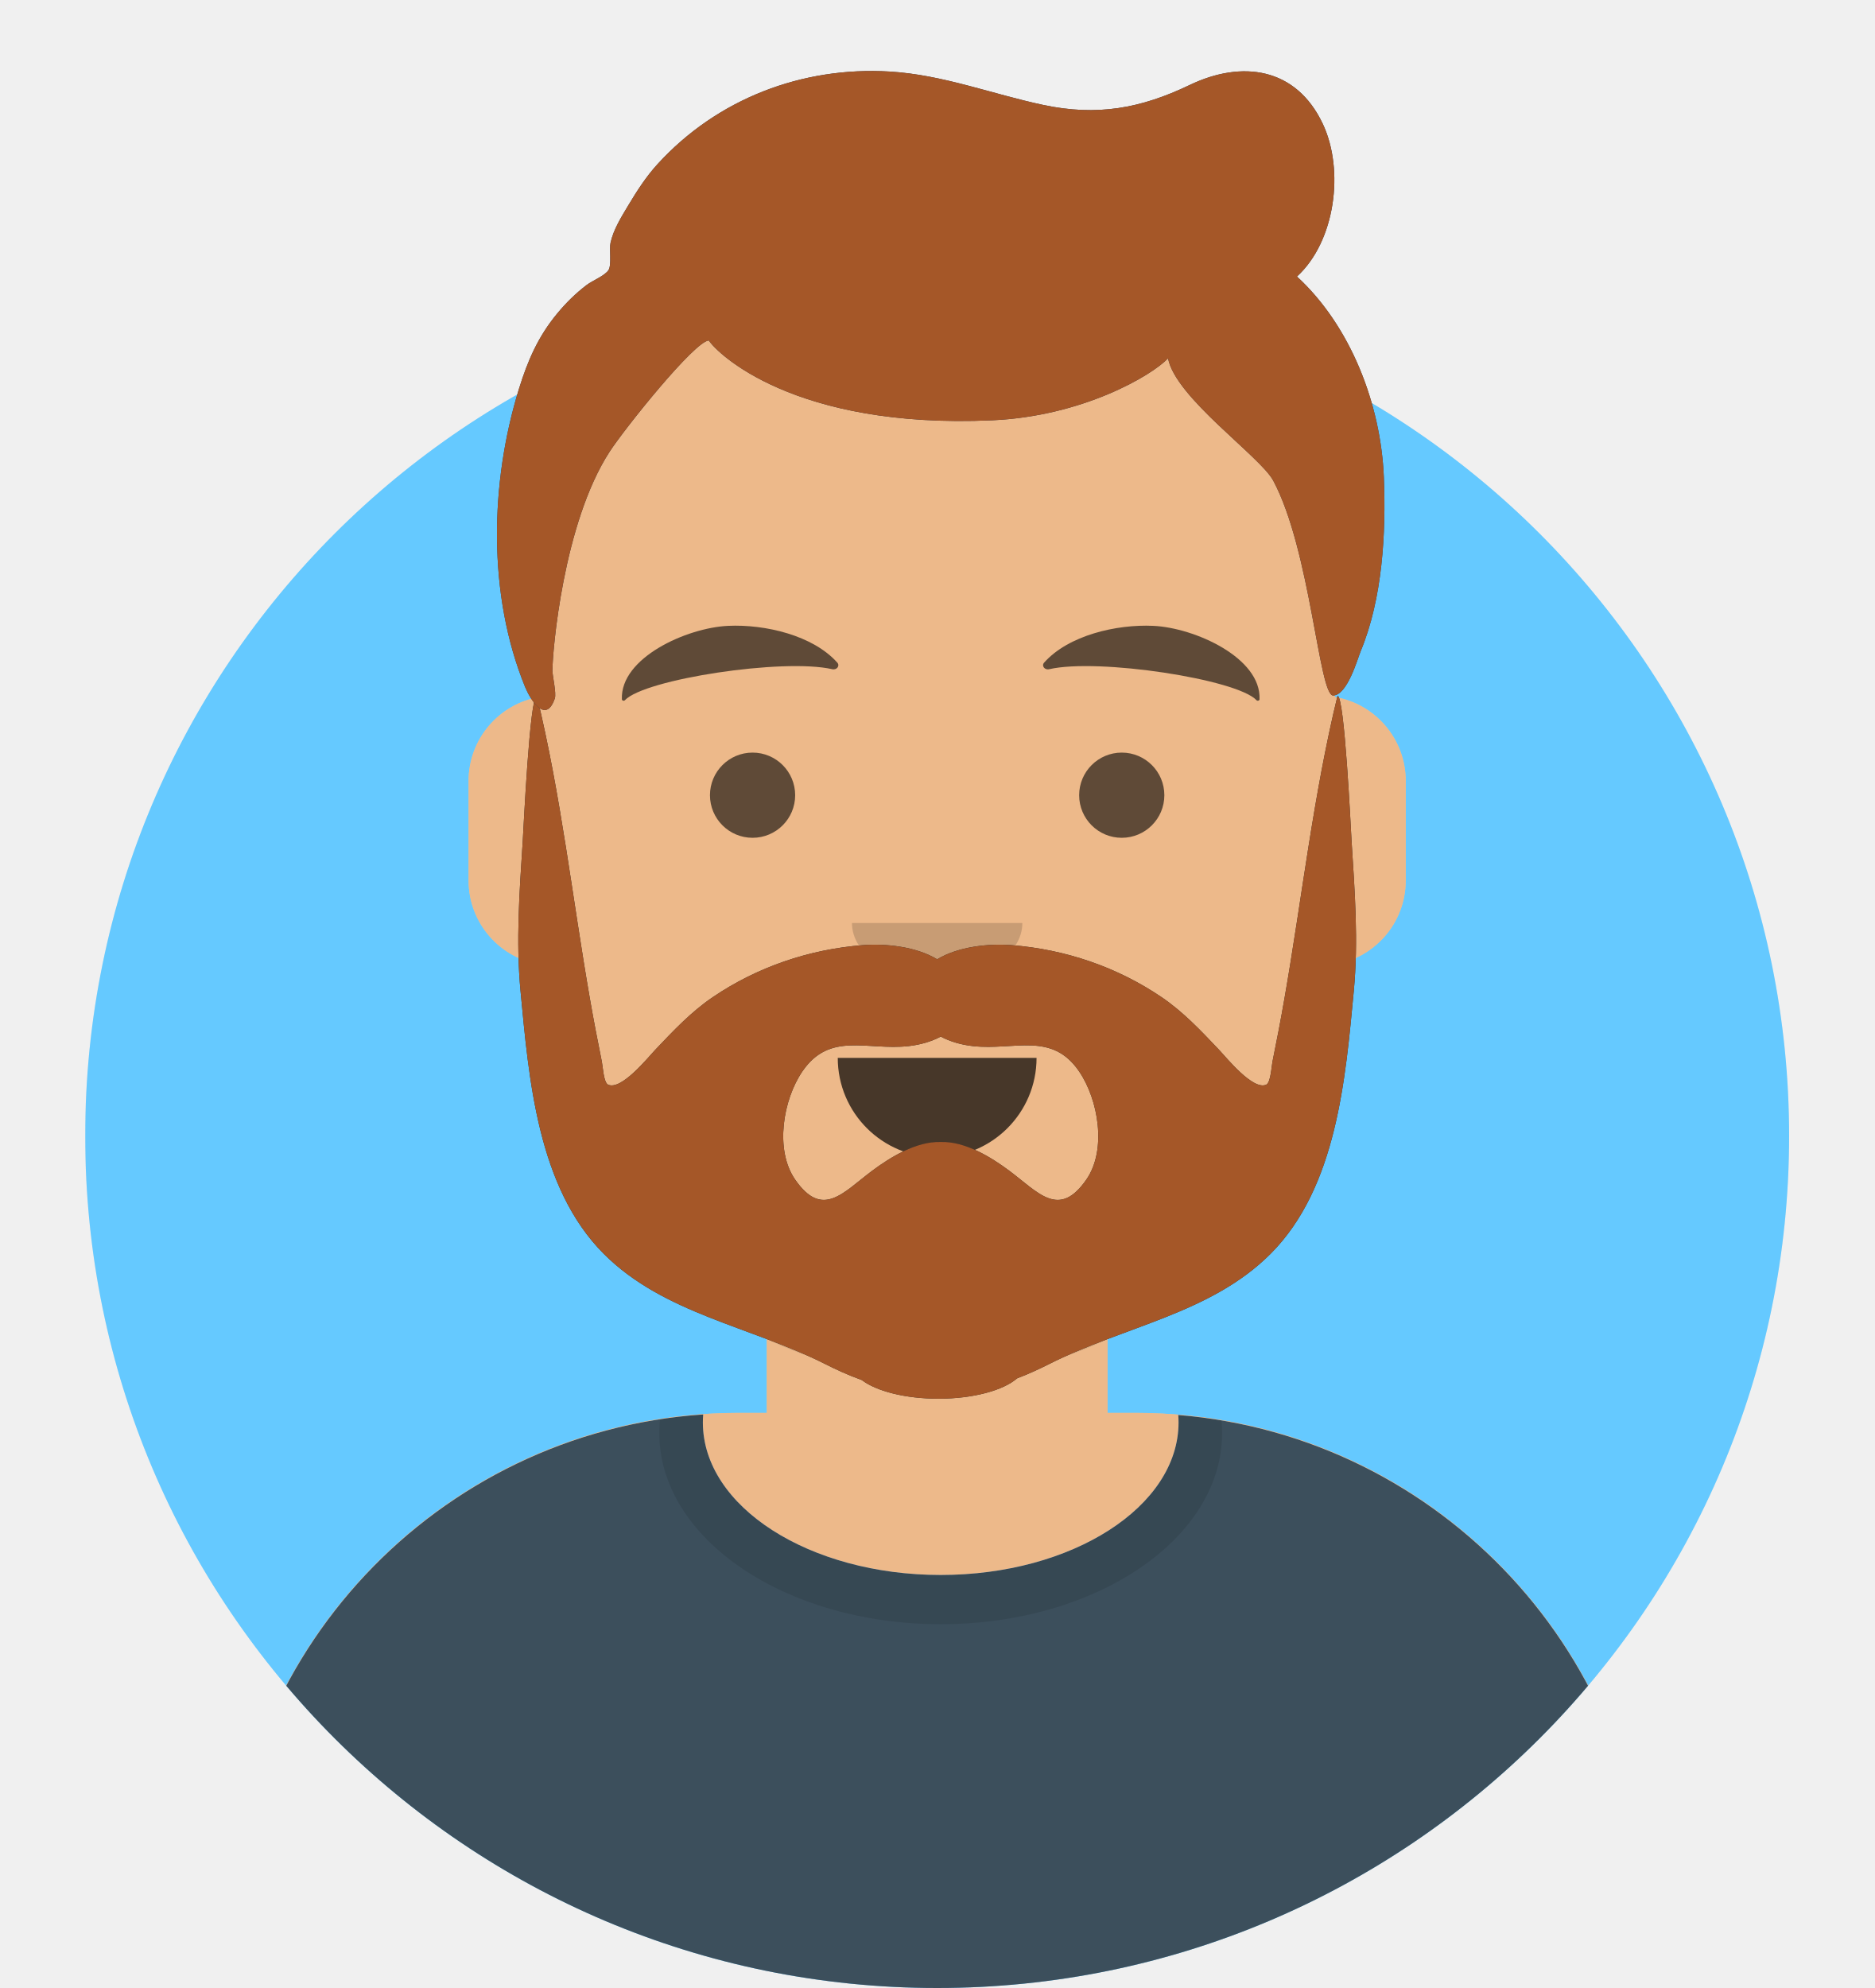
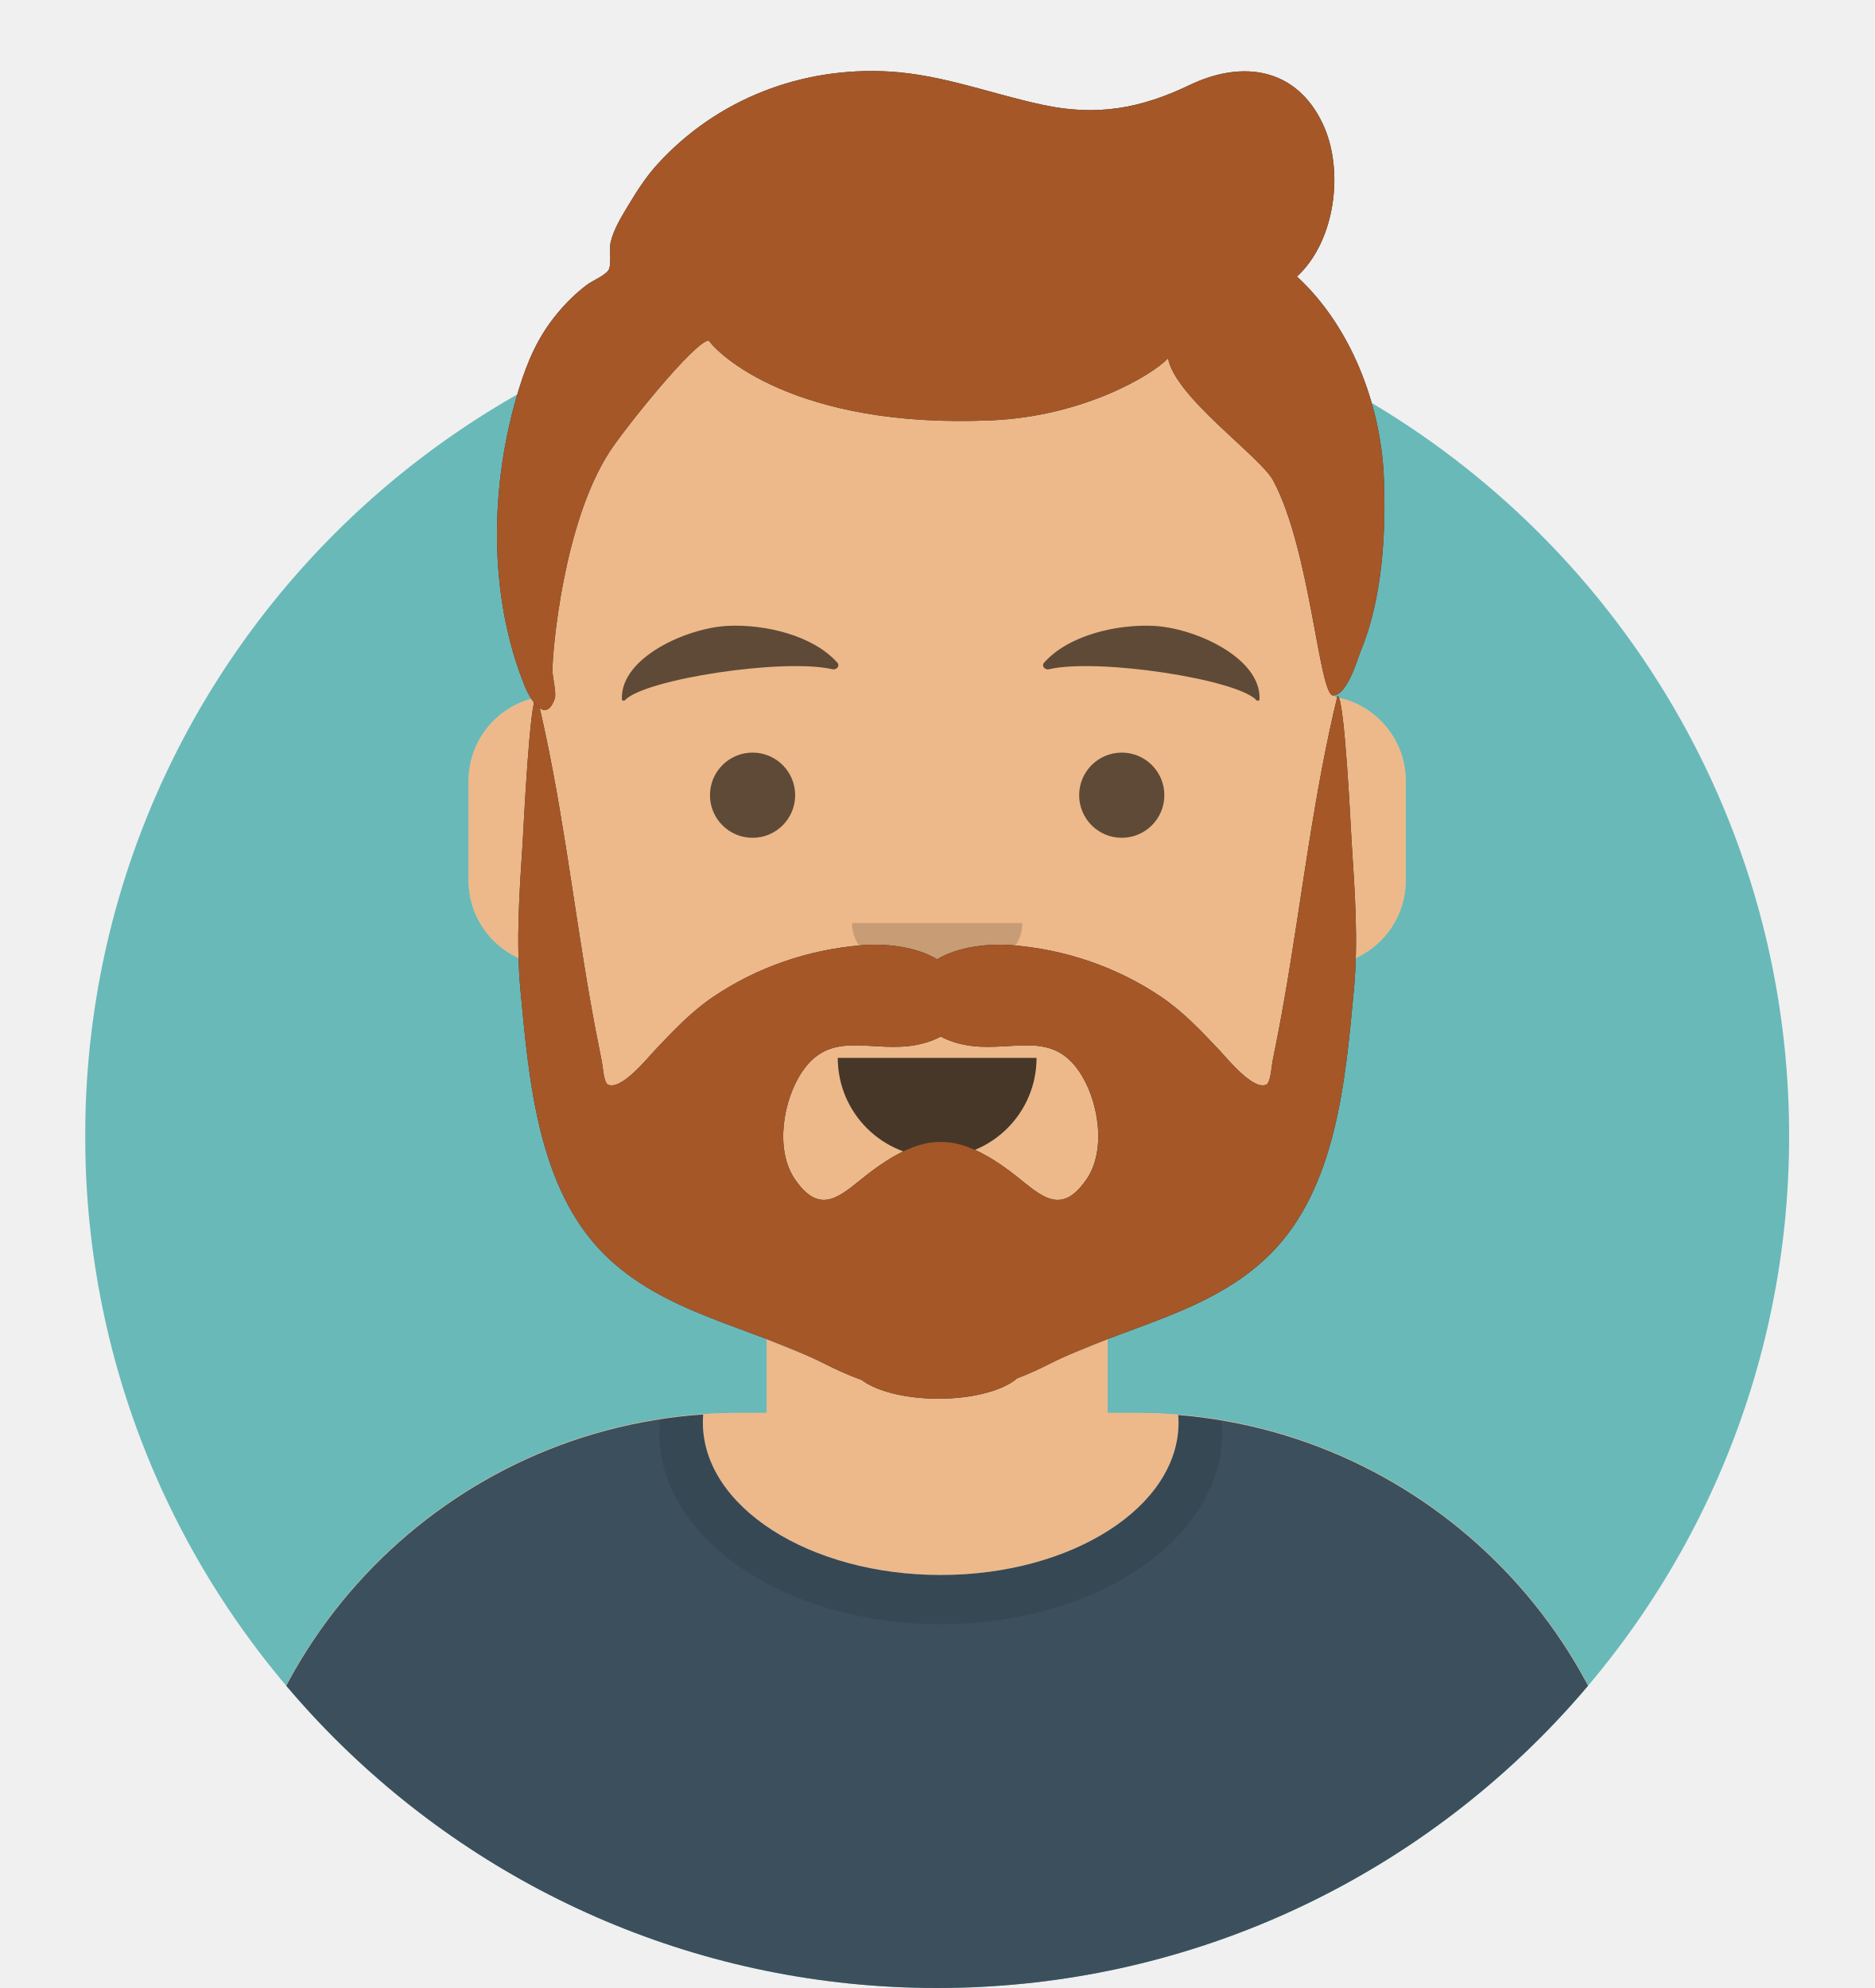
<svg xmlns="http://www.w3.org/2000/svg" xmlns:xlink="http://www.w3.org/1999/xlink" width="264px" height="280px" viewBox="0 0 264 280" version="1.1">
  <defs>
    <circle id="path-1" cx="120" cy="120" r="120" />
    <path d="M12,160 C12,226.274 65.726,280 132,280 C198.274,280 252,226.274 252,160 L264,160 L264,-1.42108547e-14 L-3.19744231e-14,-1.42108547e-14 L-3.19744231e-14,160 L12,160 Z" id="path-3" />
    <path d="M124,144.611 L124,163 L128,163 L128,163 C167.765,163 200,195.235 200,235 L200,244 L0,244 L0,235 C-4.86974701e-15,195.235 32.235,163 72,163 L72,163 L76,163 L76,144.611 C58.763,136.422 46.372,119.687 44.305,99.881 C38.48,99.058 34,94.052 34,88 L34,74 C34,68.054 38.325,63.118 44,62.166 L44,56 L44,56 C44,25.072 69.072,5.68137151e-15 100,0 L100,0 L100,0 C130.928,-5.68137151e-15 156,25.072 156,56 L156,62.166 C161.675,63.118 166,68.054 166,74 L166,88 C166,94.052 161.52,99.058 155.695,99.881 C153.628,119.687 141.237,136.422 124,144.611 Z" id="path-5" />
  </defs>
  <g id="Avataaar" stroke="none" stroke-width="1" fill="none" fill-rule="evenodd">
    <g transform="translate(-825, -1100)" id="Avataaar/Circle">
      <g transform="translate(825, 1100)">
        <g id="Circle" stroke-width="1" fill-rule="evenodd" transform="translate(12, 40)">
          <mask id="mask-2" fill="white">
            <use xlink:href="#path-1" />
          </mask>
          <use id="Circle-Background" fill="#E6E6E6" xlink:href="#path-1" />
-           <g id="Color/Palette/Blue-01" mask="url(#mask-2)" fill="#65C9FF">
+           <g id="Color/Palette/Blue-01" mask="url(#mask-2)" fill="#69b9b9">
            <rect id="🖍Color" x="0" y="0" width="240" height="240" />
          </g>
        </g>
        <mask id="mask-4" fill="white">
          <use xlink:href="#path-3" />
        </mask>
        <g id="Mask" />
        <g id="Avataaar" stroke-width="1" fill-rule="evenodd" mask="url(#mask-4)">
          <g id="Body" transform="translate(32, 36)">
            <mask id="mask-6" fill="white">
              <use xlink:href="#path-5" />
            </mask>
            <use fill="#D0C6AC" xlink:href="#path-5" />
            <g id="Skin/👶🏽-03-Brown" mask="url(#mask-6)" fill="#EDB98A">
              <g transform="translate(-32, 0)" id="Color">
                <rect x="0" y="0" width="264" height="244" />
              </g>
            </g>
            <path d="M156,79 L156,102 C156,132.928 130.928,158 100,158 C69.072,158 44,132.928 44,102 L44,79 L44,94 C44,124.928 69.072,150 100,150 C130.928,150 156,124.928 156,94 L156,79 Z" id="Neck-Shadow" fill-opacity="0.1" fill="#000000" mask="url(#mask-6)" />
          </g>
          <g id="Clothing/Shirt-Crew-Neck" transform="translate(0, 170)">
            <defs>
              <path d="M165.96,29.295 C202.936,32.325 232,63.294 232,101.052 L232,110 L32,110 L32,101.052 C32,62.953 61.592,31.765 99.045,29.22 C99.015,29.593 99,29.969 99,30.348 C99,42.211 113.998,51.828 132.5,51.828 C151.002,51.828 166,42.211 166,30.348 C166,29.995 165.987,29.644 165.96,29.295 Z" id="react-path-169" />
            </defs>
            <mask id="react-mask-170" fill="white">
              <use xlink:href="#react-path-169" />
            </mask>
            <use id="Clothes" fill="#E6E6E6" fill-rule="evenodd" xlink:href="#react-path-169" />
            <g id="Color/Palette/Gray-01" mask="url(#react-mask-170)" fill-rule="evenodd" fill="#3C4F5C">
              <rect id="🖍Color" x="0" y="0" width="264" height="110" />
            </g>
            <g id="Shadowy" opacity="0.6" stroke-width="1" fill-rule="evenodd" mask="url(#react-mask-170)" fill-opacity="0.16" fill="#000000">
              <g transform="translate(92, 4)" id="Hola-👋🏼">
                <ellipse cx="40.5" cy="27.848" rx="39.635" ry="26.914" />
              </g>
            </g>
          </g>
          <g id="Face" transform="translate(76, 82)" fill="#000000">
            <g id="Mouth/Default" transform="translate(2, 52)" fill-opacity="0.7">
              <path d="M40,15 C40,22.732 46.268,29 54,29 L54,29 C61.732,29 68,22.732 68,15" id="Mouth" />
            </g>
            <g id="Nose/Default" transform="translate(28, 40)" fill-opacity="0.16">
              <path d="M16,8 C16,12.418 21.373,16 28,16 L28,16 C34.627,16 40,12.418 40,8" id="Nose" />
            </g>
            <g id="Eyes/Default-😀" transform="translate(0, 8)" fill-opacity="0.6">
              <circle id="Eye" cx="30" cy="22" r="6" />
              <circle id="Eye" cx="82" cy="22" r="6" />
            </g>
            <g id="Eyebrow/Natural/Default-Natural" fill-opacity="0.6">
              <path d="M26.039,6.21 C20.278,6.983 11.293,12.005 12.044,17.818 C12.069,18.008 12.357,18.067 12.481,17.908 C14.967,14.72 34.193,10.037 41.194,11.015 C41.835,11.104 42.258,10.443 41.821,10.03 C38.077,6.495 31.2,5.512 26.039,6.21" id="Eyebrow" transform="translate(27, 12) rotate(5) translate(-27, -12) " />
              <path d="M85.039,6.21 C79.278,6.983 70.293,12.005 71.044,17.818 C71.069,18.008 71.357,18.067 71.481,17.908 C73.967,14.72 93.193,10.037 100.194,11.015 C100.835,11.104 101.258,10.443 100.821,10.03 C97.077,6.495 90.2,5.512 85.039,6.21" id="Eyebrow" transform="translate(86, 12) scale(-1, 1) rotate(5) translate(-86, -12) " />
            </g>
          </g>
          <g id="Top" stroke-width="1" fill-rule="evenodd">
            <defs>
              <rect id="react-path-128" x="0" y="0" width="264" height="280" />
              <path d="M183.68,38.949 C189.086,33.999 190.387,23.962 187.318,17.449 C183.549,9.454 175.901,8.452 168.572,11.969 C161.664,15.284 155.515,16.388 147.95,14.782 C140.692,13.241 133.806,10.523 126.303,10.076 C113.978,9.343 102.003,13.915 93.603,23.129 C92,24.887 90.709,26.897 89.488,28.934 C88.512,30.564 87.411,32.313 86.995,34.192 C86.797,35.086 87.165,37.29 86.72,38.022 C86.239,38.812 84.424,39.537 83.651,40.124 C82.084,41.313 80.727,42.654 79.471,44.171 C76.805,47.393 75.338,50.758 74.103,54.743 C70.001,67.988 69.653,83.741 74.957,96.747 C75.664,98.481 77.855,102.099 79.143,98.385 C79.398,97.651 78.809,95.191 78.81,94.45 C78.815,91.73 80.316,73.721 86.857,63.633 C88.986,60.349 98.83,48.052 100.841,47.954 C101.906,49.646 112.721,60.462 140.783,59.195 C153.445,58.623 163.183,52.934 165.521,50.468 C166.549,56.001 178.513,64.284 180.336,67.692 C185.603,77.538 186.771,97.996 188.781,97.957 C190.791,97.919 192.234,92.72 192.648,91.727 C195.72,84.352 196.243,75.095 195.915,67.168 C195.488,56.966 191.277,45.942 183.68,38.949 Z" id="react-path-127" />
              <filter x="-0.8%" y="-2.0%" width="101.5%" height="108.0%" filterUnits="objectBoundingBox" id="react-filter-124">
                <feOffset dx="0" dy="2" in="SourceAlpha" result="shadowOffsetOuter1" />
                <feColorMatrix values="0 0 0 0 0   0 0 0 0 0   0 0 0 0 0  0 0 0 0.16 0" type="matrix" in="shadowOffsetOuter1" result="shadowMatrixOuter1" />
                <feMerge>
                  <feMergeNode in="shadowMatrixOuter1" />
                  <feMergeNode in="SourceGraphic" />
                </feMerge>
              </filter>
            </defs>
            <mask id="react-mask-126" fill="white">
              <use xlink:href="#react-path-128" />
            </mask>
            <g id="Mask" />
            <g id="Top/Short-Hair/Short-Waved" mask="url(#react-mask-126)">
              <g transform="translate(-1, 0)">
                <g id="Facial-Hair/Beard-Medium" transform="translate(49, 72)">
                  <defs>
                    <path d="M105.018,94.13 C101.15,99.721 98.258,95.947 94.137,92.876 C91.657,91.027 87.961,88.728 84.504,88.841 C81.048,88.728 77.352,91.027 74.871,92.876 C70.751,95.947 67.858,99.721 63.991,94.13 C61.088,89.932 62.303,82.874 65.015,78.903 C68.874,73.251 74.109,75.985 79.962,75.34 C81.554,75.165 83.153,74.723 84.504,74 C85.856,74.723 87.455,75.165 89.046,75.34 C94.9,75.985 100.135,73.251 103.994,78.903 C106.706,82.874 107.92,89.932 105.018,94.13 M140.391,26 C136.967,40.075 135.393,54.434 132.91,68.671 C132.393,71.639 131.826,74.596 131.225,77.55 C131.098,78.17 130.974,80.473 130.363,80.764 C128.512,81.648 124.739,76.947 123.73,75.885 C121.197,73.219 118.685,70.529 115.599,68.437 C109.365,64.21 102.065,61.711 94.47,61.118 C91.292,60.869 86.995,61.303 84,63.11 C81.005,61.303 76.708,60.869 73.53,61.118 C65.934,61.711 58.635,64.21 52.4,68.437 C49.315,70.529 46.803,73.219 44.269,75.885 C43.261,76.947 39.488,81.648 37.637,80.764 C37.026,80.473 36.902,78.17 36.775,77.55 C36.174,74.596 35.607,71.639 35.09,68.671 C32.607,54.434 31.034,40.075 27.609,26 C26.613,26 25.739,44.748 25.627,46.495 C25.175,53.589 24.646,60.525 25.322,67.626 C26.486,79.875 27.699,95.234 37.033,104.588 C45.466,113.039 57.71,114.806 68.271,120.141 C69.631,120.828 71.435,121.676 73.38,122.371 C75.429,123.934 79.493,125 84.174,125 C89.085,125 93.316,123.827 95.254,122.138 C96.955,121.493 98.518,120.753 99.729,120.141 C110.289,114.805 122.534,113.039 130.967,104.588 C140.301,95.234 141.514,79.875 142.679,67.626 C143.353,60.525 142.825,53.589 142.373,46.495 C142.261,44.748 141.387,26 140.391,26 Z" id="react-path-152" />
                  </defs>
                  <mask id="react-mask-151" fill="white">
                    <use xlink:href="#react-path-152" />
                  </mask>
                  <use id="Beardness" fill="#252E32" fill-rule="evenodd" xlink:href="#react-path-152" />
                  <g id="Color/Hair/Brown" mask="url(#react-mask-151)" fill="#A55728">
                    <g transform="translate(-32, 0)" id="Color">
                      <rect x="0" y="0" width="264" height="244" />
                    </g>
                  </g>
                </g>
                <mask id="react-mask-125" fill="white">
                  <use xlink:href="#react-path-127" />
                </mask>
                <use id="Short-Hair" stroke="none" fill="#28354B" fill-rule="evenodd" xlink:href="#react-path-127" />
                <g id="Skin/👶🏽-03-Brown" mask="url(#react-mask-125)" fill="#A55728">
                  <g transform="translate(0, 0) " id="Color">
                    <rect x="0" y="0" width="264" height="280" />
                  </g>
                </g>
              </g>
            </g>
          </g>
        </g>
      </g>
    </g>
  </g>
</svg>
